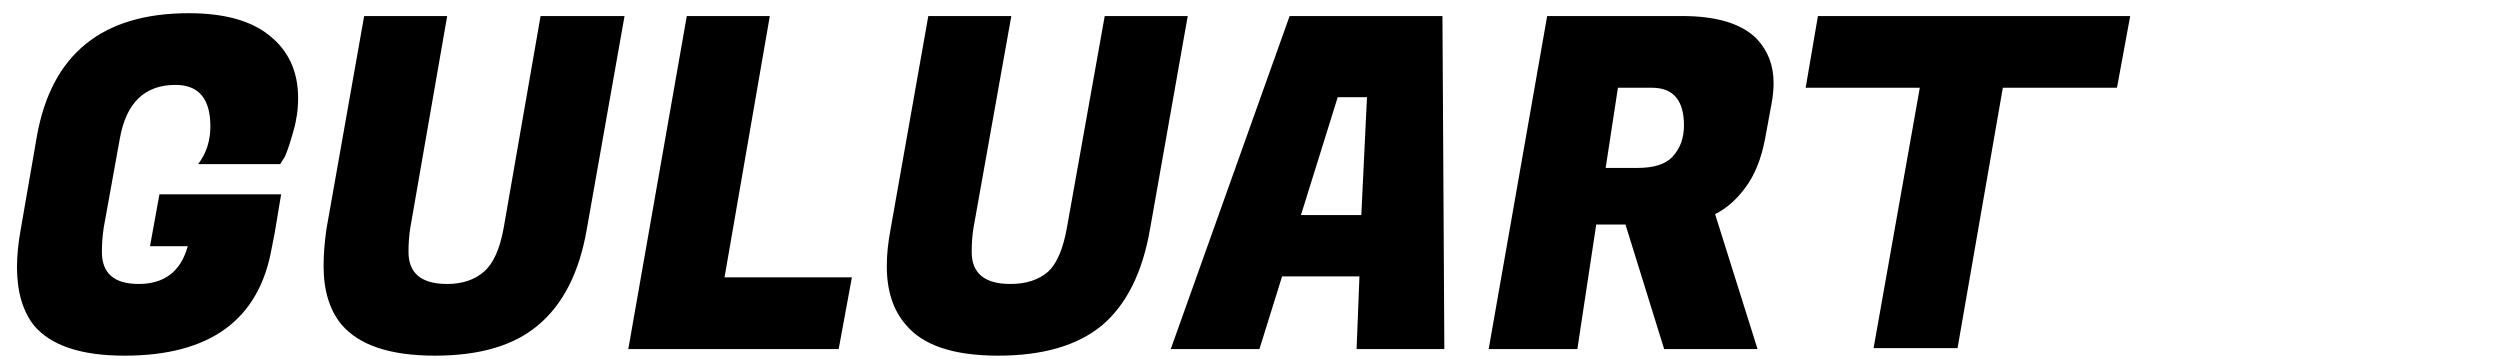
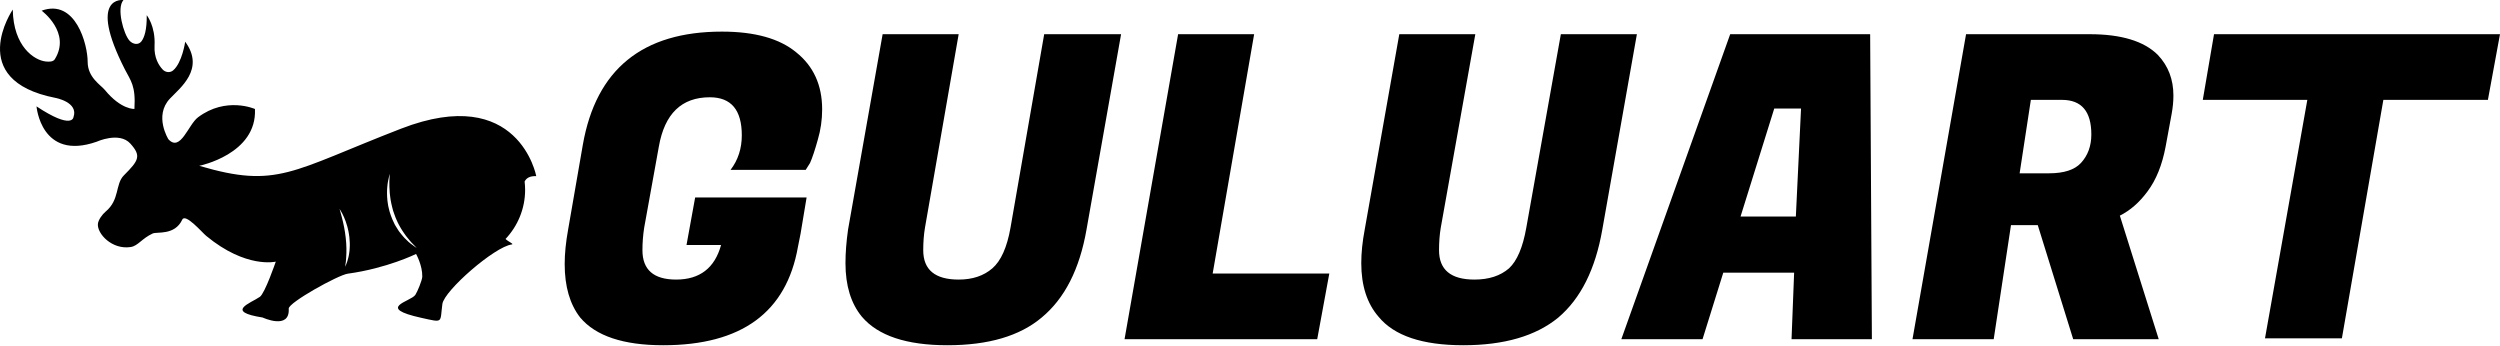
- <svg xmlns="http://www.w3.org/2000/svg" version="1.2" viewBox="0 0 265 38" width="265" height="38">
-   <style>
- 		.s0 { fill: #000000 } 
- 	</style>
-   <g id="Layer 1">
+ <svg xmlns="http://www.w3.org/2000/svg" viewBox="310.092 235.304 313.143 43.244">
+   <defs>
+     <clipPath clipPathUnits="userSpaceOnUse" id="clipPath16">
+       <path d="M 0,595.28 H 841.89 V 0 H 0 Z" id="path14" />
+     </clipPath>
+   </defs>
+   <g id="g12" clip-path="url(#clipPath16)" transform="matrix(0.452834, 0, 0, -0.452834, 153.0586, 408.3438)" style="">
+     <g id="g18" transform="translate(376.9209,215.3266)" />
+     <g id="g22" transform="translate(408.3153,226.0985)" />
+     <g id="g26" transform="translate(448.5385,221.212)" />
+     <g id="g30" transform="translate(470.6319,238.0365)" />
+     <g id="g34" transform="translate(339.6953,252.7266)" />
+     <g id="g38" transform="translate(370.2629,260.3749)" />
+     <g id="g42" transform="translate(396.924,248.9311)" />
+     <g id="g46" transform="translate(426.3257,260.3749)" />
+     <g id="g50" transform="translate(481.1078,264.1337)" />
+     <g id="g54" transform="translate(527.3041,272.8551)" />
+     <g id="g58" transform="translate(459.6498,276.0768)" />
+     <g id="g62" transform="translate(461.2429,314.0887)">
+       <path d="m 0,0 c -0.255,0.189 -0.565,0.419 -0.921,0.683 -0.371,0.25 -0.705,0.625 -1.105,0.998 -0.391,0.383 -0.841,0.78 -1.211,1.291 -0.375,0.503 -0.854,0.983 -1.19,1.586 -0.339,0.599 -0.792,1.167 -1.062,1.843 -0.305,0.658 -0.639,1.318 -0.858,2.023 l -0.347,1.048 c -0.087,0.356 -0.173,0.711 -0.259,1.063 -0.2,0.699 -0.239,1.416 -0.355,2.093 -0.057,0.685 -0.112,1.349 -0.104,1.977 -0.004,0.629 0.017,1.222 0.076,1.767 0.084,1.091 0.289,1.982 0.43,2.599 0.149,0.617 0.285,0.954 0.285,0.954 0,0 -0.049,-0.359 -0.089,-0.986 -0.054,-0.624 -0.073,-1.521 -0.041,-2.586 0.006,-0.533 0.053,-1.107 0.1,-1.713 0.041,-0.605 0.157,-1.237 0.235,-1.891 0.139,-0.646 0.229,-1.322 0.425,-1.985 0.087,-0.334 0.175,-0.671 0.263,-1.009 l 0.347,-0.99 C -5.184,8.091 -4.877,7.461 -4.598,6.83 -4.344,6.187 -3.961,5.621 -3.661,5.035 -3.363,4.445 -2.95,3.954 -2.63,3.439 -2.31,2.92 -1.925,2.494 -1.592,2.079 -1.242,1.68 -0.974,1.258 -0.658,0.96 -0.354,0.648 -0.089,0.376 0.13,0.152 c 0.436,-0.453 0.679,-0.726 0.679,-0.726 0,0 -0.298,0.2 -0.809,0.574 m -17.74,-0.639 c -0.009,-0.492 -0.075,-0.965 -0.148,-1.411 -0.058,-0.447 -0.132,-0.865 -0.242,-1.245 -0.168,-0.768 -0.409,-1.378 -0.578,-1.801 -0.167,-0.423 -0.275,-0.658 -0.275,-0.658 0,0 0.022,0.263 0.082,0.71 0.031,0.221 0.07,0.49 0.114,0.799 0.023,0.31 0.048,0.66 0.076,1.041 0.044,0.377 0.049,0.79 0.061,1.223 0.02,0.433 0.024,0.889 0.008,1.361 0.003,0.472 -0.027,0.957 -0.063,1.451 -0.018,0.494 -0.073,0.994 -0.138,1.493 -0.094,1.002 -0.281,1.993 -0.448,2.925 -0.111,0.46 -0.178,0.917 -0.287,1.339 -0.102,0.425 -0.199,0.826 -0.288,1.197 -0.191,0.74 -0.346,1.365 -0.484,1.793 -0.13,0.434 -0.204,0.682 -0.204,0.682 0,0 0.612,-0.85 1.241,-2.284 0.326,-0.712 0.624,-1.576 0.898,-2.518 0.116,-0.475 0.259,-0.964 0.349,-1.472 0.083,-0.508 0.191,-1.022 0.241,-1.545 0.112,-1.043 0.162,-2.097 0.085,-3.08 m 51.609,19.953 c 0,0 -4.787,25.76 -37.388,13.136 -30.494,-11.808 -34.184,-16.67 -55.835,-10.276 0,0 16.023,3.203 15.412,15.714 0,0 -7.978,3.555 -15.758,-2.305 -2.693,-2.029 -4.85,-9.701 -8.185,-6.063 0,0 -4.051,6.458 0.404,11.216 2.79,2.979 9.802,8.185 4.244,15.763 0,0 -0.83,-5.827 -3.349,-7.943 -0.834,-0.701 -2.101,-0.565 -2.852,0.223 -1.064,1.117 -2.458,3.245 -2.277,6.631 0.288,5.4 -2.16,8.423 -2.16,8.423 0.046,-4.059 -0.649,-6.153 -1.458,-7.22 -0.841,-1.11 -2.355,-0.862 -3.297,0.164 -1.652,1.801 -3.668,9.072 -1.684,11.241 0,0 -10.104,1.415 0.405,-19.198 1.59,-3.119 3.031,-4.446 2.627,-10.913 0,0 -3.648,-0.273 -8.185,5.254 -1.15,1.401 -4.749,3.436 -4.749,7.781 0,4.804 -3.332,17.548 -12.732,14.146 0,0 8.24,-6.063 3.638,-13.439 -0.463,-0.741 -1.597,-0.709 -2.466,-0.623 -3.157,0.314 -9,4.101 -9.155,14.365 0,0 -13.339,-19.524 11.818,-24.434 0,0 6.452,-1.171 4.97,-5.341 0,0 -0.293,-3.581 -10.22,2.998 0,0 1.235,-15.155 16.618,-9.785 0,0 6.286,2.89 9.351,-0.522 3.065,-3.412 2.324,-4.648 -1.794,-8.769 -2.453,-2.453 -1.099,-6.743 -5.071,-10.042 -0.88,-0.731 -2.034,-2.279 -2.128,-3.419 -0.221,-2.684 3.907,-7.178 9.094,-6.366 1.988,0.311 3.129,2.403 6.063,3.739 1.213,0.552 6.091,-0.62 8.185,3.84 0.866,1.844 5.53,-3.599 6.608,-4.489 11.075,-9.153 19.26,-7.132 19.26,-7.132 0,0 -3.008,-8.785 -4.418,-9.748 -2.627,-1.795 -9.705,-4.065 0.78,-5.712 0,0 7.578,-3.536 7.214,2.464 -0.101,1.648 13.678,9.3 16.33,9.662 10.859,1.482 18.895,5.456 18.895,5.456 0,0 1.778,-3.13 1.718,-6.265 -0.019,-0.992 -1.368,-4.227 -1.92,-5.052 -1.27,-1.897 -11.115,-3.536 1.718,-6.366 6.176,-1.361 5.052,-1.414 5.76,3.84 0.496,3.687 14.449,15.864 19.199,16.471 0.729,0.093 -0.994,0.764 -1.725,1.52 3.349,3.558 5.415,8.337 5.415,13.609 0,0.771 -0.054,1.528 -0.14,2.276 0.444,0.896 1.352,1.573 3.22,1.49" style="fill:#000000;fill-opacity:1;fill-rule:nonzero;stroke:none" id="path64" />
+     </g>
+   </g>
+   <g id="Layer 1" transform="matrix(1.082195, 0, 0, 1.082195, 378.8749, 237.7486)" style="">
    <path id="GULUART" class="s0" aria-label="GULUART" d="m13.2 37.7q-6.9 0-9.6-3.2-1.8-2.3-1.8-6.2 0-1.8 0.4-4l1.7-9.8q2.3-13.1 16.1-13.1 5.7 0 8.6 2.4 3 2.4 3 6.6 0 1.8-0.5 3.5-0.5 1.8-0.9 2.7l-0.5 0.8h-8.7q1.3-1.7 1.3-4 0-4.4-3.7-4.4-4.9 0-5.9 5.7l-1.7 9.4q-0.2 1.3-0.2 2.6 0 3.4 3.9 3.4 4.1 0 5.2-4h-4l1-5.5h12.9l-0.7 4.2-0.3 1.5q-2 11.4-15.6 11.4zm43.8-3.2q-3.8 3.2-10.9 3.2-7.1 0-9.9-3.3-1.9-2.3-1.9-6.2 0-1.8 0.3-3.9l4-22.6h8.8l-3.9 22.4q-0.2 1.2-0.2 2.6 0 3.4 4.1 3.4 2.4 0 3.9-1.3 1.5-1.3 2.1-4.7l3.9-22.4h8.9l-4 22.6q-1.2 6.9-5.2 10.2zm33.3-5.1l-1.4 7.6h-22.3l6.2-35.3h8.8l-4.8 27.7zm26.5 5.1q-3.9 3.2-11 3.2-7.1 0-9.8-3.3-2-2.3-2-6.2 0-1.8 0.4-3.9l4-22.6h8.8l-4 22.4q-0.2 1.2-0.2 2.6 0 3.4 4.1 3.4 2.5 0 4-1.3 1.4-1.3 2-4.7l4-22.4h8.8l-4 22.6q-1.2 6.9-5.1 10.2zm36.3 2.5h-9.3l0.3-7.7h-8.2l-2.4 7.7h-9.4l12.6-35.3h16.2zm-8.2-26.7h-3.1l-3.9 12.5h6.4zm19.1-8.6h14.3q5.5 0 7.9 2.4 1.8 1.9 1.8 4.7 0 1-0.2 2.1l-0.7 3.8q-0.6 3.2-2.1 5.2-1.4 1.9-3.2 2.8l4.5 14.3h-9.9l-4.1-13.2h-3.1l-2 13.2h-9.4zm11.1 7.6h-3.6l-1.3 8.5h3.4q2.6 0 3.7-1.2 1.2-1.3 1.2-3.3 0-4-3.4-4zm50.7-7.6l-1.4 7.6h-12.1l-4.8 27.6h-8.9l4.9-27.6h-12.1l1.3-7.6z" />
  </g>
</svg>
